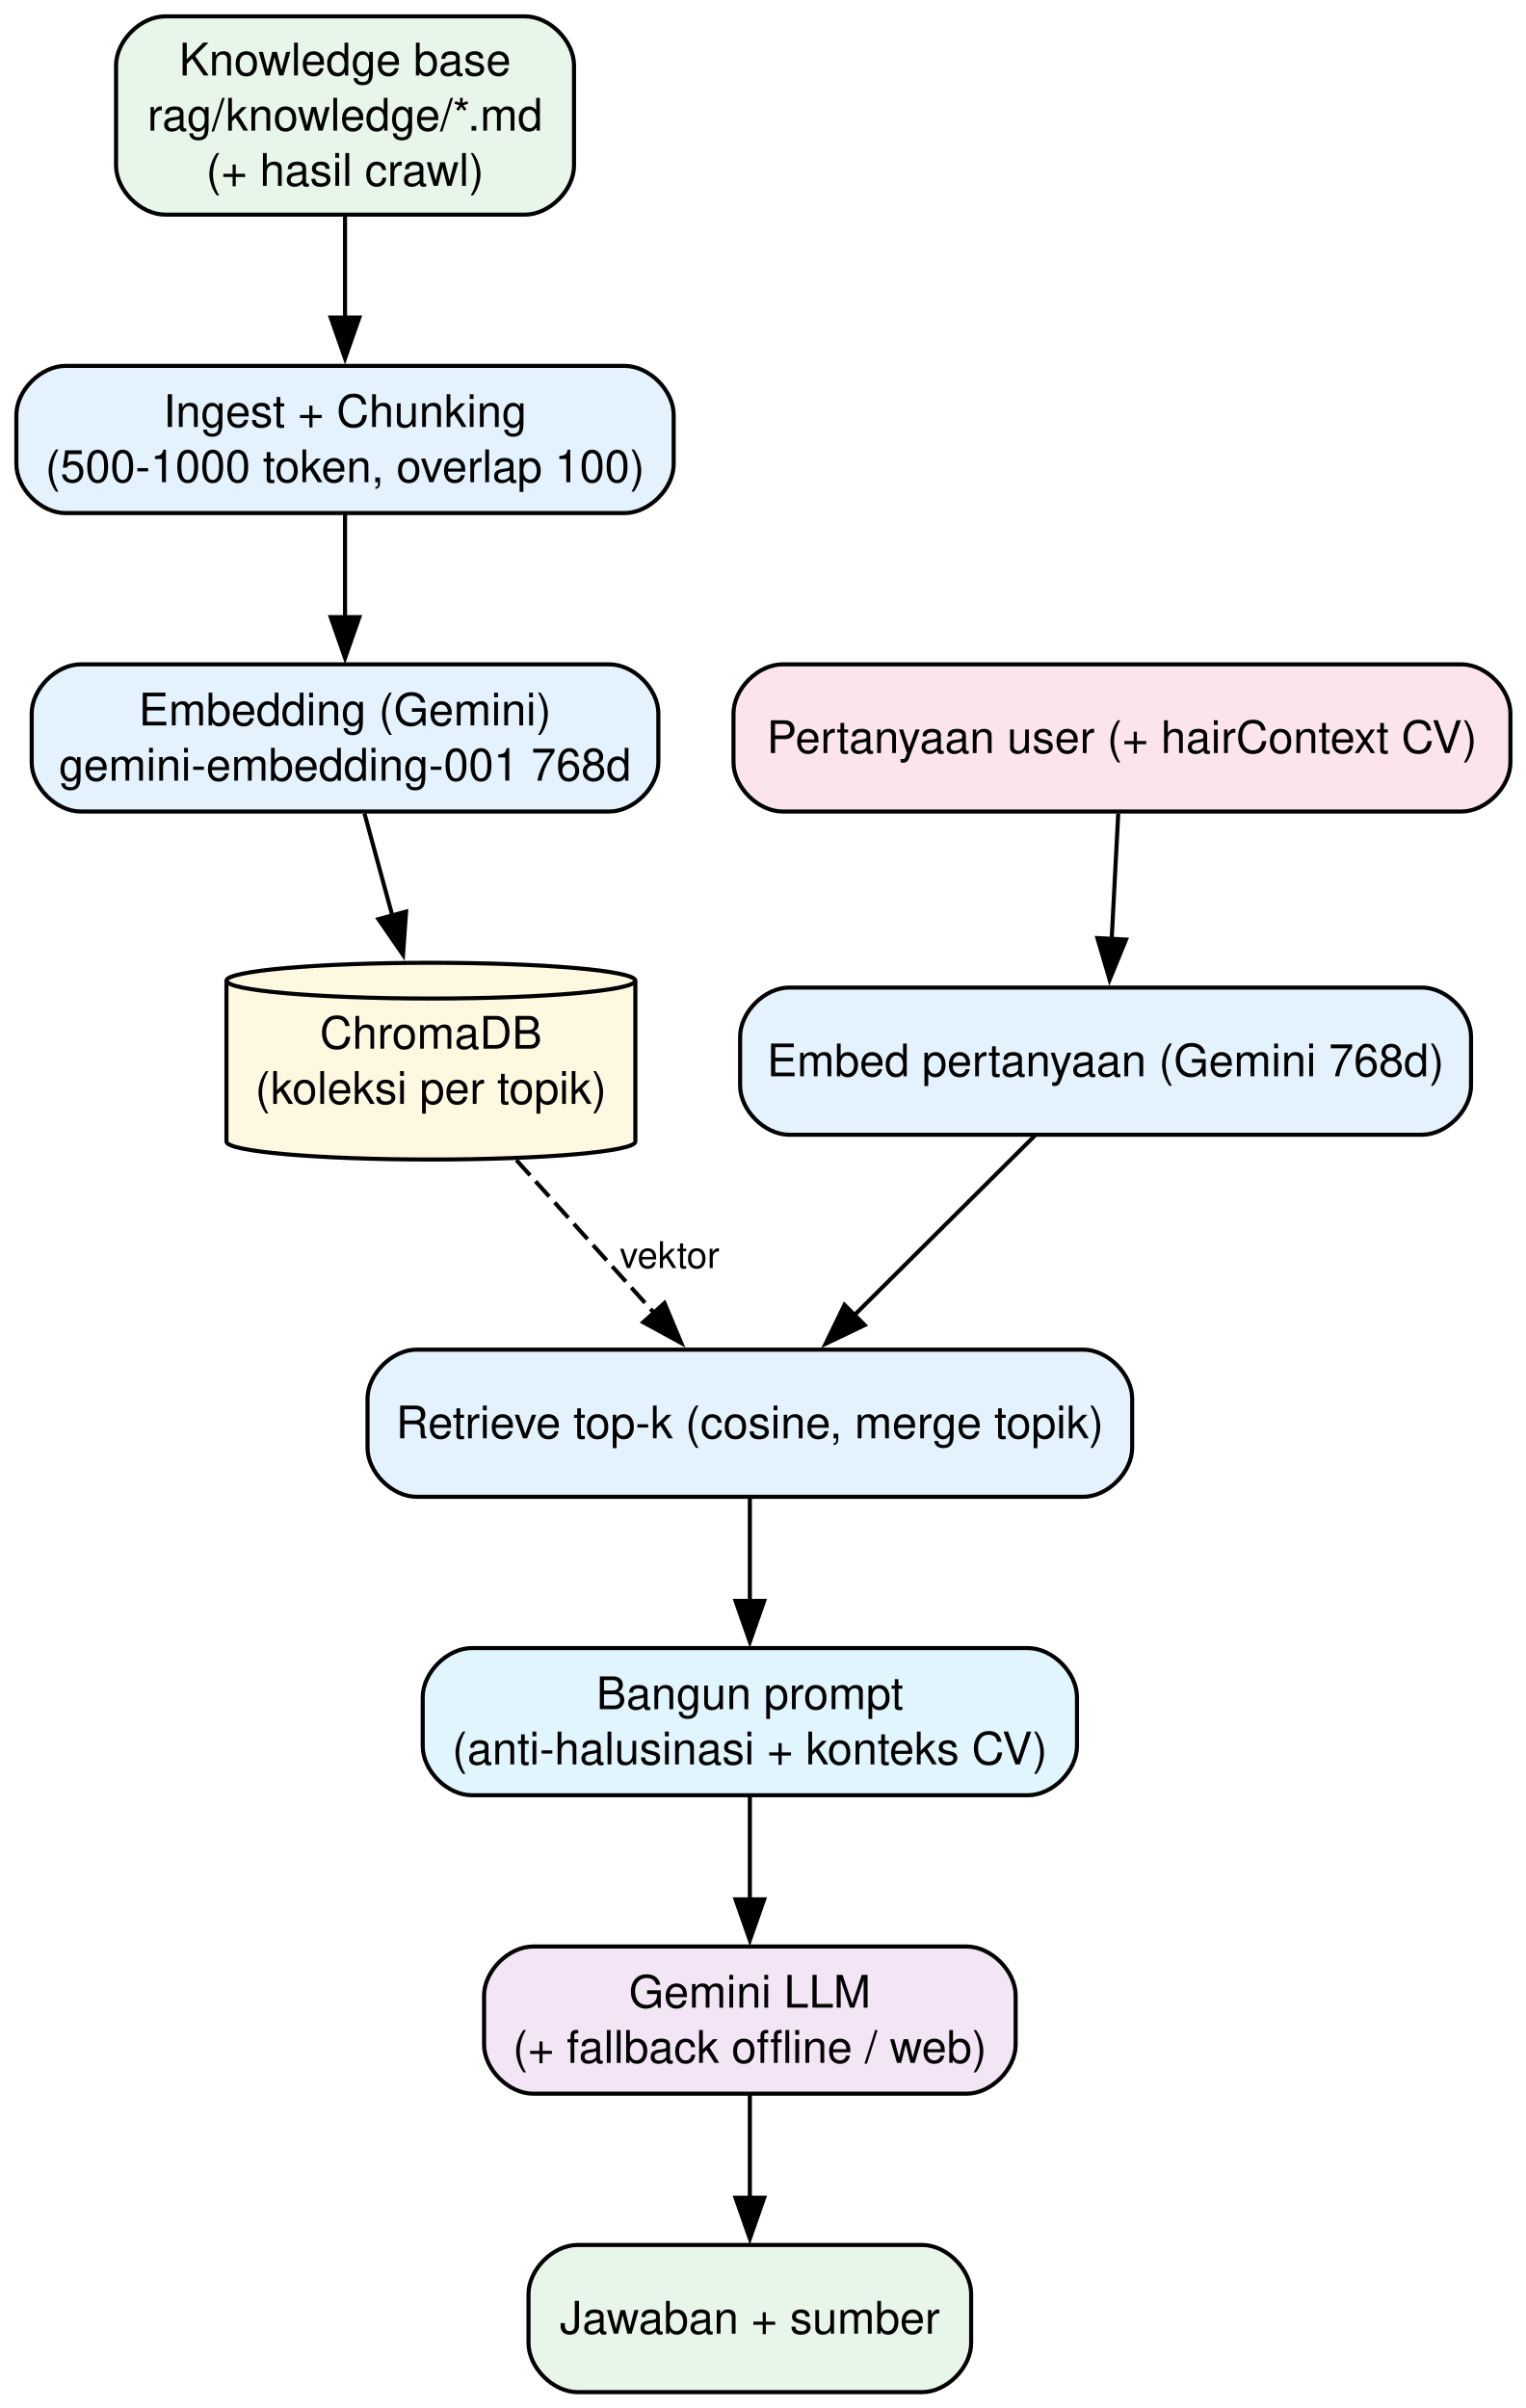
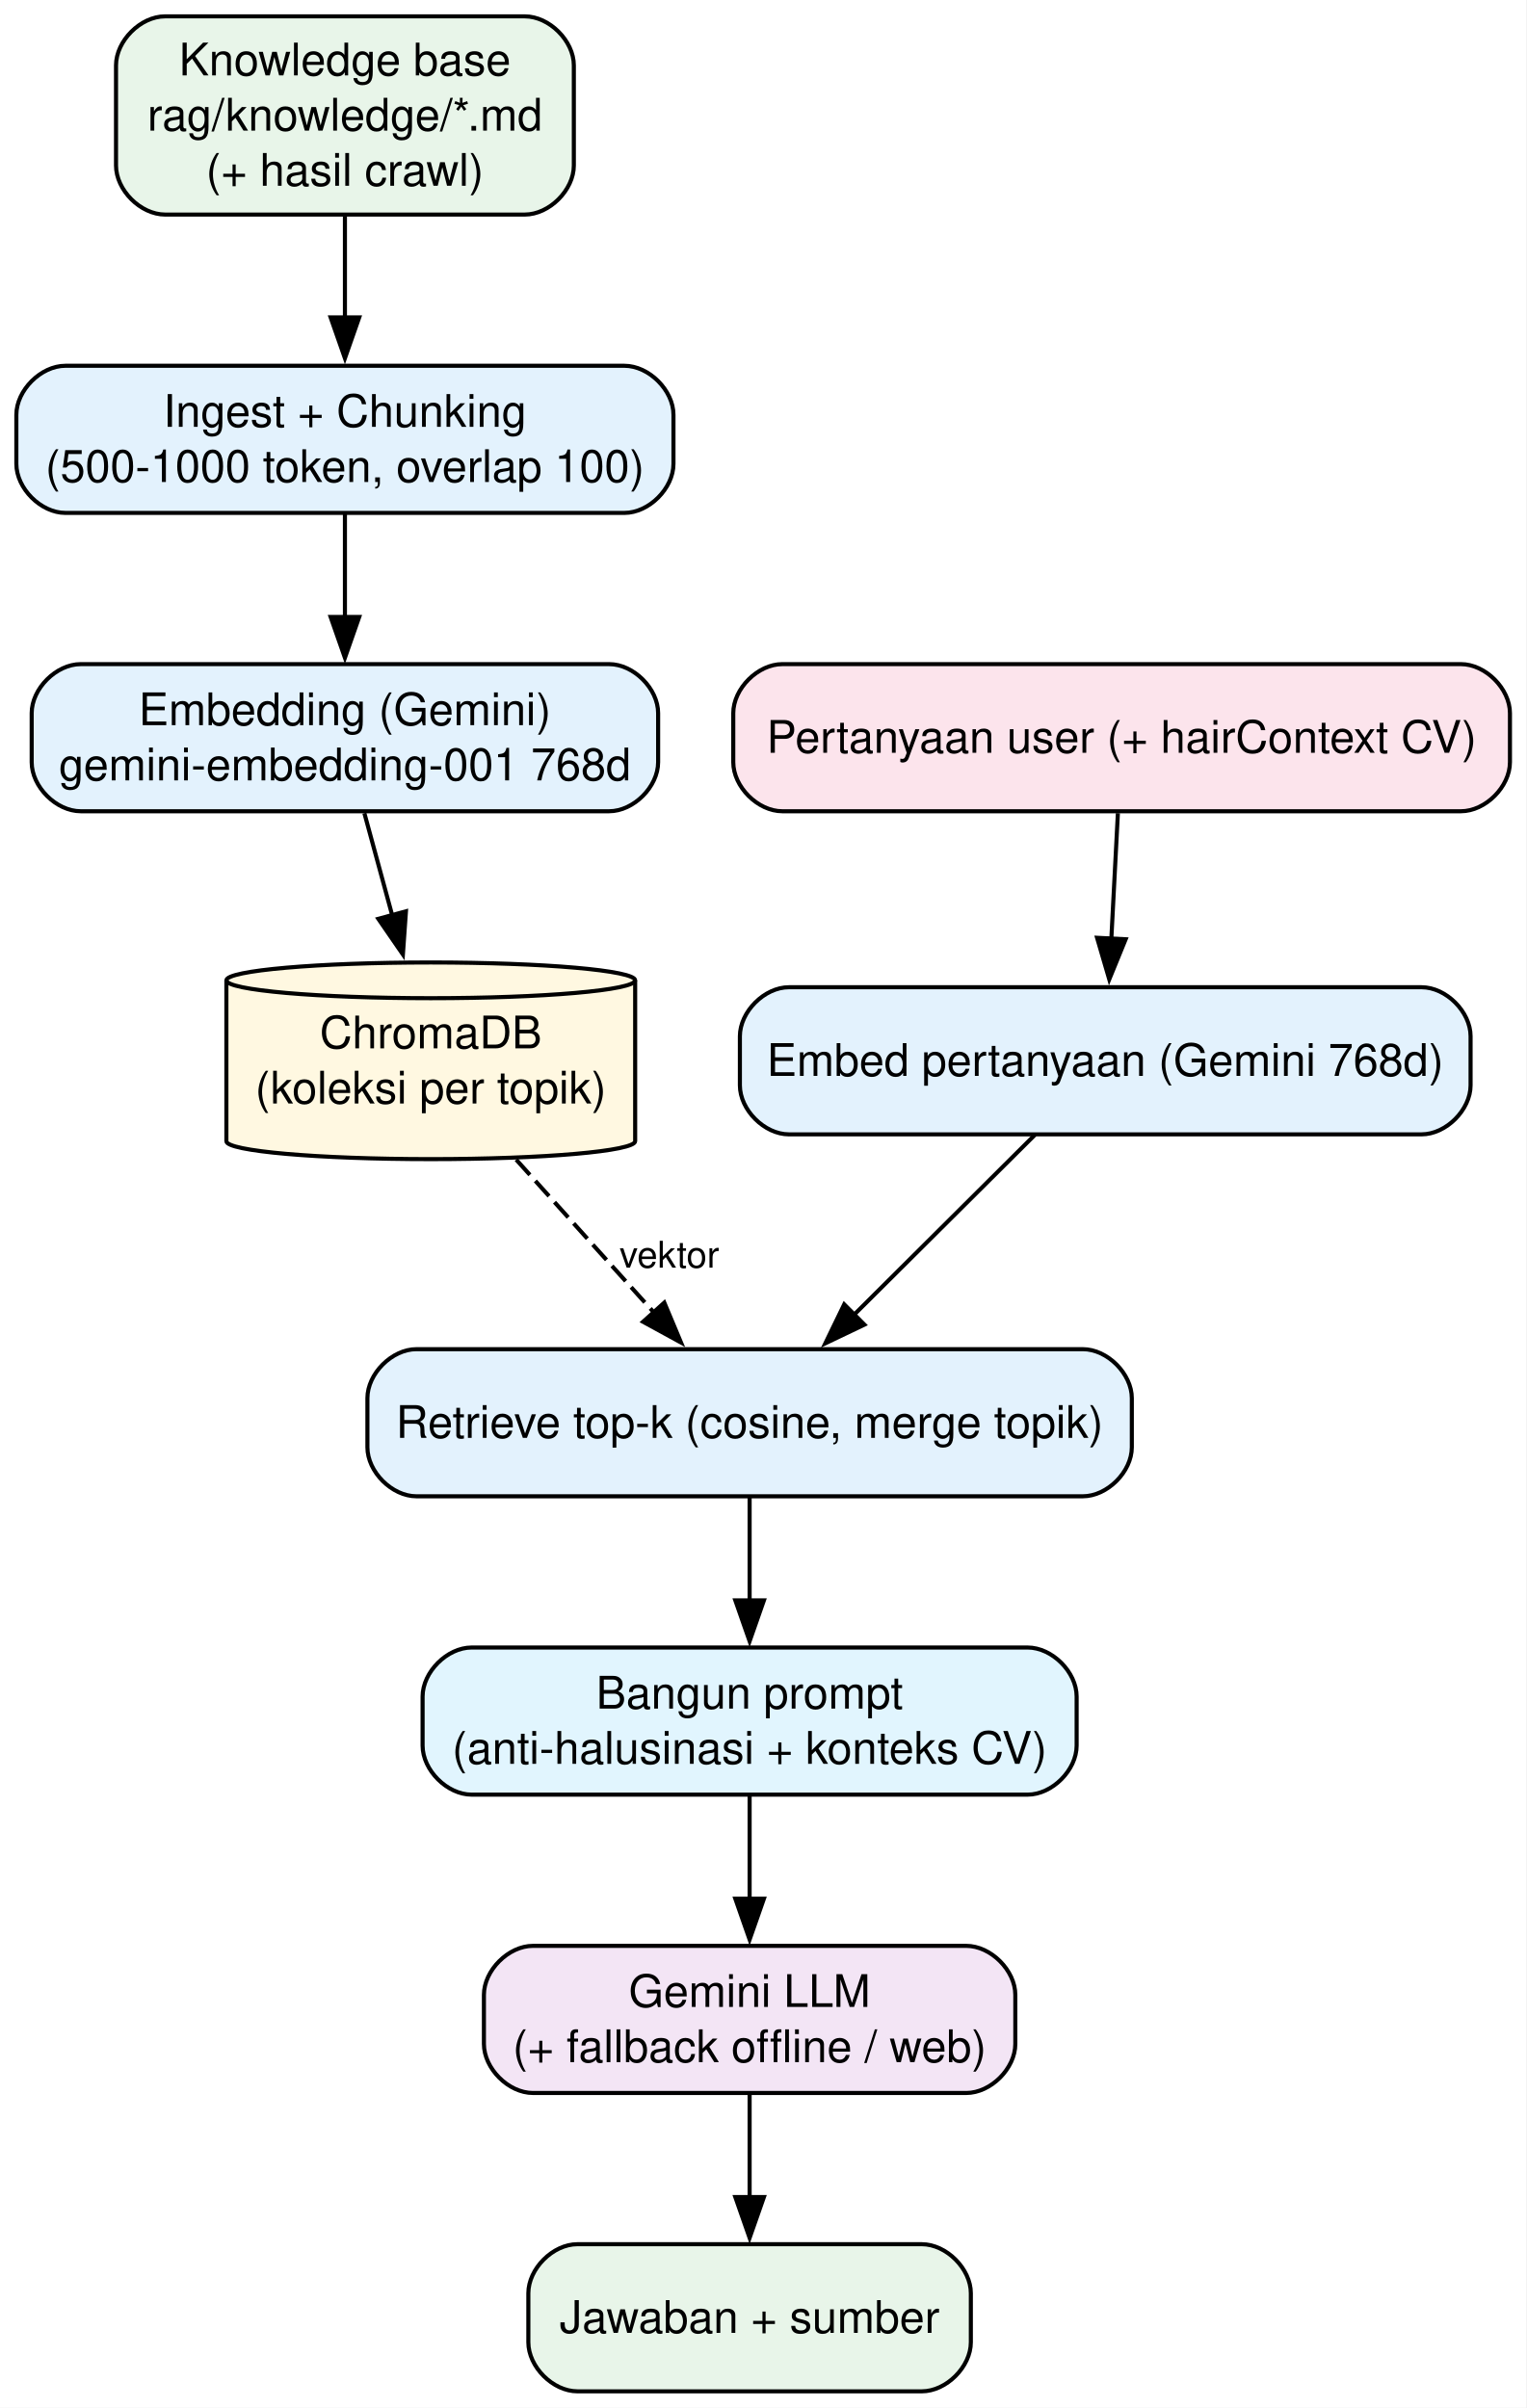
- <svg xmlns="http://www.w3.org/2000/svg" width="373pt" height="589pt" viewBox="0.00 0.00 373.00 589.00">
-   <g id="graph0" class="graph" transform="scale(1 1) rotate(0) translate(4 585.12)">
+ <svg xmlns="http://www.w3.org/2000/svg" width="1556pt" height="2455pt" viewBox="0.00 0.00 1556.00 2455.00">
+   <g id="graph0" class="graph" transform="scale(4.16667 4.16667) rotate(0) translate(4 585.12)">
    <polygon fill="white" stroke="none" points="-4,4 -4,-585.12 369.38,-585.12 369.38,4 -4,4" />
    <g id="node1" class="node">
      <path fill="#e8f5e9" stroke="black" d="M124.38,-581.12C124.38,-581.12 36.38,-581.12 36.38,-581.12 30.38,-581.12 24.38,-575.12 24.38,-569.12 24.38,-569.12 24.38,-544.62 24.38,-544.62 24.38,-538.62 30.38,-532.62 36.38,-532.62 36.38,-532.62 124.38,-532.62 124.38,-532.62 130.38,-532.62 136.38,-538.62 136.38,-544.62 136.38,-544.62 136.38,-569.12 136.38,-569.12 136.38,-575.12 130.38,-581.12 124.38,-581.12" />
      <text xml:space="preserve" text-anchor="middle" x="80.38" y="-566.67" font-family="Helvetica,sans-Serif" font-size="11.00">Knowledge base</text>
      <text xml:space="preserve" text-anchor="middle" x="80.38" y="-553.17" font-family="Helvetica,sans-Serif" font-size="11.00">rag/knowledge/*.md</text>
      <text xml:space="preserve" text-anchor="middle" x="80.38" y="-539.67" font-family="Helvetica,sans-Serif" font-size="11.00">(+ hasil crawl)</text>
    </g>
    <g id="node2" class="node">
      <path fill="#e3f2fd" stroke="black" d="M148.75,-495.62C148.75,-495.62 12,-495.62 12,-495.62 6,-495.62 0,-489.62 0,-483.62 0,-483.62 0,-471.62 0,-471.62 0,-465.62 6,-459.62 12,-459.62 12,-459.62 148.75,-459.62 148.75,-459.62 154.75,-459.62 160.75,-465.62 160.75,-471.62 160.75,-471.62 160.75,-483.62 160.75,-483.62 160.75,-489.62 154.75,-495.62 148.75,-495.62" />
      <text xml:space="preserve" text-anchor="middle" x="80.38" y="-480.68" font-family="Helvetica,sans-Serif" font-size="11.00">Ingest + Chunking</text>
      <text xml:space="preserve" text-anchor="middle" x="80.38" y="-467.18" font-family="Helvetica,sans-Serif" font-size="11.00">(500-1000 token, overlap 100)</text>
    </g>
    <g id="edge1" class="edge">
      <path fill="none" stroke="black" d="M80.38,-532.28C80.38,-524.41 80.38,-515.55 80.38,-507.34" />
      <polygon fill="black" stroke="black" points="83.88,-507.46 80.38,-497.46 76.88,-507.46 83.88,-507.46" />
    </g>
    <g id="node3" class="node">
      <path fill="#e3f2fd" stroke="black" d="M145,-422.62C145,-422.62 15.75,-422.62 15.75,-422.62 9.75,-422.62 3.75,-416.62 3.75,-410.62 3.75,-410.62 3.75,-398.62 3.75,-398.62 3.75,-392.62 9.75,-386.62 15.75,-386.62 15.75,-386.62 145,-386.62 145,-386.62 151,-386.62 157,-392.62 157,-398.62 157,-398.62 157,-410.62 157,-410.62 157,-416.62 151,-422.62 145,-422.62" />
      <text xml:space="preserve" text-anchor="middle" x="80.38" y="-407.68" font-family="Helvetica,sans-Serif" font-size="11.00">Embedding (Gemini)</text>
      <text xml:space="preserve" text-anchor="middle" x="80.38" y="-394.18" font-family="Helvetica,sans-Serif" font-size="11.00">gemini-embedding-001 768d</text>
    </g>
    <g id="edge2" class="edge">
      <path fill="none" stroke="black" d="M80.38,-459.44C80.38,-451.85 80.38,-442.73 80.38,-434.16" />
      <polygon fill="black" stroke="black" points="83.88,-434.17 80.38,-424.17 76.88,-434.17 83.88,-434.17" />
    </g>
    <g id="node4" class="node">
      <path fill="#fff8e1" stroke="black" d="M151.38,-345.25C151.38,-347.66 128.96,-349.62 101.38,-349.62 73.79,-349.62 51.38,-347.66 51.38,-345.25 51.38,-345.25 51.38,-305.88 51.38,-305.88 51.38,-303.46 73.79,-301.5 101.38,-301.5 128.96,-301.5 151.38,-303.46 151.38,-305.88 151.38,-305.88 151.38,-345.25 151.38,-345.25" />
      <path fill="none" stroke="black" d="M151.38,-345.25C151.38,-342.84 128.96,-340.88 101.38,-340.88 73.79,-340.88 51.38,-342.84 51.38,-345.25" />
      <text xml:space="preserve" text-anchor="middle" x="101.38" y="-328.61" font-family="Helvetica,sans-Serif" font-size="11.00">ChromaDB</text>
      <text xml:space="preserve" text-anchor="middle" x="101.38" y="-315.11" font-family="Helvetica,sans-Serif" font-size="11.00">(koleksi per topik)</text>
    </g>
    <g id="edge3" class="edge">
      <path fill="none" stroke="black" d="M85.14,-386.14C87.16,-378.73 89.59,-369.82 91.94,-361.18" />
      <polygon fill="black" stroke="black" points="95.31,-362.14 94.56,-351.58 88.55,-360.3 95.31,-362.14" />
    </g>
    <g id="node7" class="node">
      <path fill="#e3f2fd" stroke="black" d="M260.88,-255C260.88,-255 97.88,-255 97.88,-255 91.88,-255 85.88,-249 85.88,-243 85.88,-243 85.88,-231 85.88,-231 85.88,-225 91.88,-219 97.88,-219 97.88,-219 260.88,-219 260.88,-219 266.88,-219 272.88,-225 272.88,-231 272.88,-231 272.88,-243 272.88,-243 272.88,-249 266.88,-255 260.88,-255" />
      <text xml:space="preserve" text-anchor="middle" x="179.38" y="-233.3" font-family="Helvetica,sans-Serif" font-size="11.00">Retrieve top-k (cosine, merge topik)</text>
    </g>
    <g id="edge6" class="edge">
      <path fill="none" stroke="black" stroke-dasharray="5,2" d="M122.28,-301.37C132.74,-289.76 145.42,-275.68 156.18,-263.74" />
      <polygon fill="black" stroke="black" points="158.51,-266.39 162.6,-256.62 153.31,-261.7 158.51,-266.39" />
      <text xml:space="preserve" text-anchor="middle" x="159.74" y="-274.95" font-family="Helvetica,sans-Serif" font-size="9.00">vektor</text>
    </g>
    <g id="node5" class="node">
      <path fill="#fce4ec" stroke="black" d="M353.38,-422.62C353.38,-422.62 187.38,-422.62 187.38,-422.62 181.38,-422.62 175.38,-416.62 175.38,-410.62 175.38,-410.62 175.38,-398.62 175.38,-398.62 175.38,-392.62 181.38,-386.62 187.38,-386.62 187.38,-386.62 353.38,-386.62 353.38,-386.62 359.38,-386.62 365.38,-392.62 365.38,-398.62 365.38,-398.62 365.38,-410.62 365.38,-410.62 365.38,-416.62 359.38,-422.62 353.38,-422.62" />
      <text xml:space="preserve" text-anchor="middle" x="270.38" y="-400.93" font-family="Helvetica,sans-Serif" font-size="11.00">Pertanyaan user (+ hairContext CV)</text>
    </g>
    <g id="node6" class="node">
      <path fill="#e3f2fd" stroke="black" d="M343.75,-343.56C343.75,-343.56 189,-343.56 189,-343.56 183,-343.56 177,-337.56 177,-331.56 177,-331.56 177,-319.56 177,-319.56 177,-313.56 183,-307.56 189,-307.56 189,-307.56 343.75,-307.56 343.75,-307.56 349.75,-307.56 355.75,-313.56 355.75,-319.56 355.75,-319.56 355.75,-331.56 355.75,-331.56 355.75,-337.56 349.75,-343.56 343.75,-343.56" />
      <text xml:space="preserve" text-anchor="middle" x="266.38" y="-321.86" font-family="Helvetica,sans-Serif" font-size="11.00">Embed pertanyaan (Gemini 768d)</text>
    </g>
    <g id="edge4" class="edge">
      <path fill="none" stroke="black" d="M269.47,-386.14C269,-377.07 268.41,-365.77 267.87,-355.45" />
      <polygon fill="black" stroke="black" points="271.37,-355.3 267.36,-345.49 264.38,-355.66 271.37,-355.3" />
    </g>
    <g id="edge5" class="edge">
      <path fill="none" stroke="black" d="M249.19,-307.46C236.52,-294.86 219.08,-277.51 204.81,-263.3" />
      <polygon fill="black" stroke="black" points="207.46,-261 197.9,-256.43 202.52,-265.96 207.46,-261" />
    </g>
    <g id="node8" class="node">
      <path fill="#e1f5fe" stroke="black" d="M247.38,-182C247.38,-182 111.38,-182 111.38,-182 105.38,-182 99.38,-176 99.38,-170 99.38,-170 99.38,-158 99.38,-158 99.38,-152 105.38,-146 111.38,-146 111.38,-146 247.38,-146 247.38,-146 253.38,-146 259.38,-152 259.38,-158 259.38,-158 259.38,-170 259.38,-170 259.38,-176 253.38,-182 247.38,-182" />
      <text xml:space="preserve" text-anchor="middle" x="179.38" y="-167.05" font-family="Helvetica,sans-Serif" font-size="11.00">Bangun prompt</text>
      <text xml:space="preserve" text-anchor="middle" x="179.38" y="-153.55" font-family="Helvetica,sans-Serif" font-size="11.00">(anti-halusinasi + konteks CV)</text>
    </g>
    <g id="edge7" class="edge">
      <path fill="none" stroke="black" d="M179.38,-218.81C179.38,-211.23 179.38,-202.1 179.38,-193.54" />
      <polygon fill="black" stroke="black" points="182.88,-193.54 179.38,-183.54 175.88,-193.54 182.88,-193.54" />
    </g>
    <g id="node9" class="node">
      <path fill="#f3e5f5" stroke="black" d="M232.38,-109C232.38,-109 126.38,-109 126.38,-109 120.38,-109 114.38,-103 114.38,-97 114.38,-97 114.38,-85 114.38,-85 114.38,-79 120.38,-73 126.38,-73 126.38,-73 232.38,-73 232.38,-73 238.38,-73 244.38,-79 244.38,-85 244.38,-85 244.38,-97 244.38,-97 244.38,-103 238.38,-109 232.38,-109" />
      <text xml:space="preserve" text-anchor="middle" x="179.38" y="-94.05" font-family="Helvetica,sans-Serif" font-size="11.00">Gemini LLM</text>
      <text xml:space="preserve" text-anchor="middle" x="179.38" y="-80.55" font-family="Helvetica,sans-Serif" font-size="11.00">(+ fallback offline / web)</text>
    </g>
    <g id="edge8" class="edge">
      <path fill="none" stroke="black" d="M179.38,-145.81C179.38,-138.23 179.38,-129.1 179.38,-120.54" />
      <polygon fill="black" stroke="black" points="182.88,-120.54 179.38,-110.54 175.88,-120.54 182.88,-120.54" />
    </g>
    <g id="node10" class="node">
      <path fill="#e8f5e9" stroke="black" d="M221.5,-36C221.5,-36 137.25,-36 137.25,-36 131.25,-36 125.25,-30 125.25,-24 125.25,-24 125.25,-12 125.25,-12 125.25,-6 131.25,0 137.25,0 137.25,0 221.5,0 221.5,0 227.5,0 233.5,-6 233.5,-12 233.5,-12 233.5,-24 233.5,-24 233.5,-30 227.5,-36 221.5,-36" />
      <text xml:space="preserve" text-anchor="middle" x="179.38" y="-14.3" font-family="Helvetica,sans-Serif" font-size="11.00">Jawaban + sumber</text>
    </g>
    <g id="edge9" class="edge">
      <path fill="none" stroke="black" d="M179.38,-72.81C179.38,-65.23 179.38,-56.1 179.38,-47.54" />
      <polygon fill="black" stroke="black" points="182.88,-47.54 179.38,-37.54 175.88,-47.54 182.88,-47.54" />
    </g>
  </g>
</svg>
